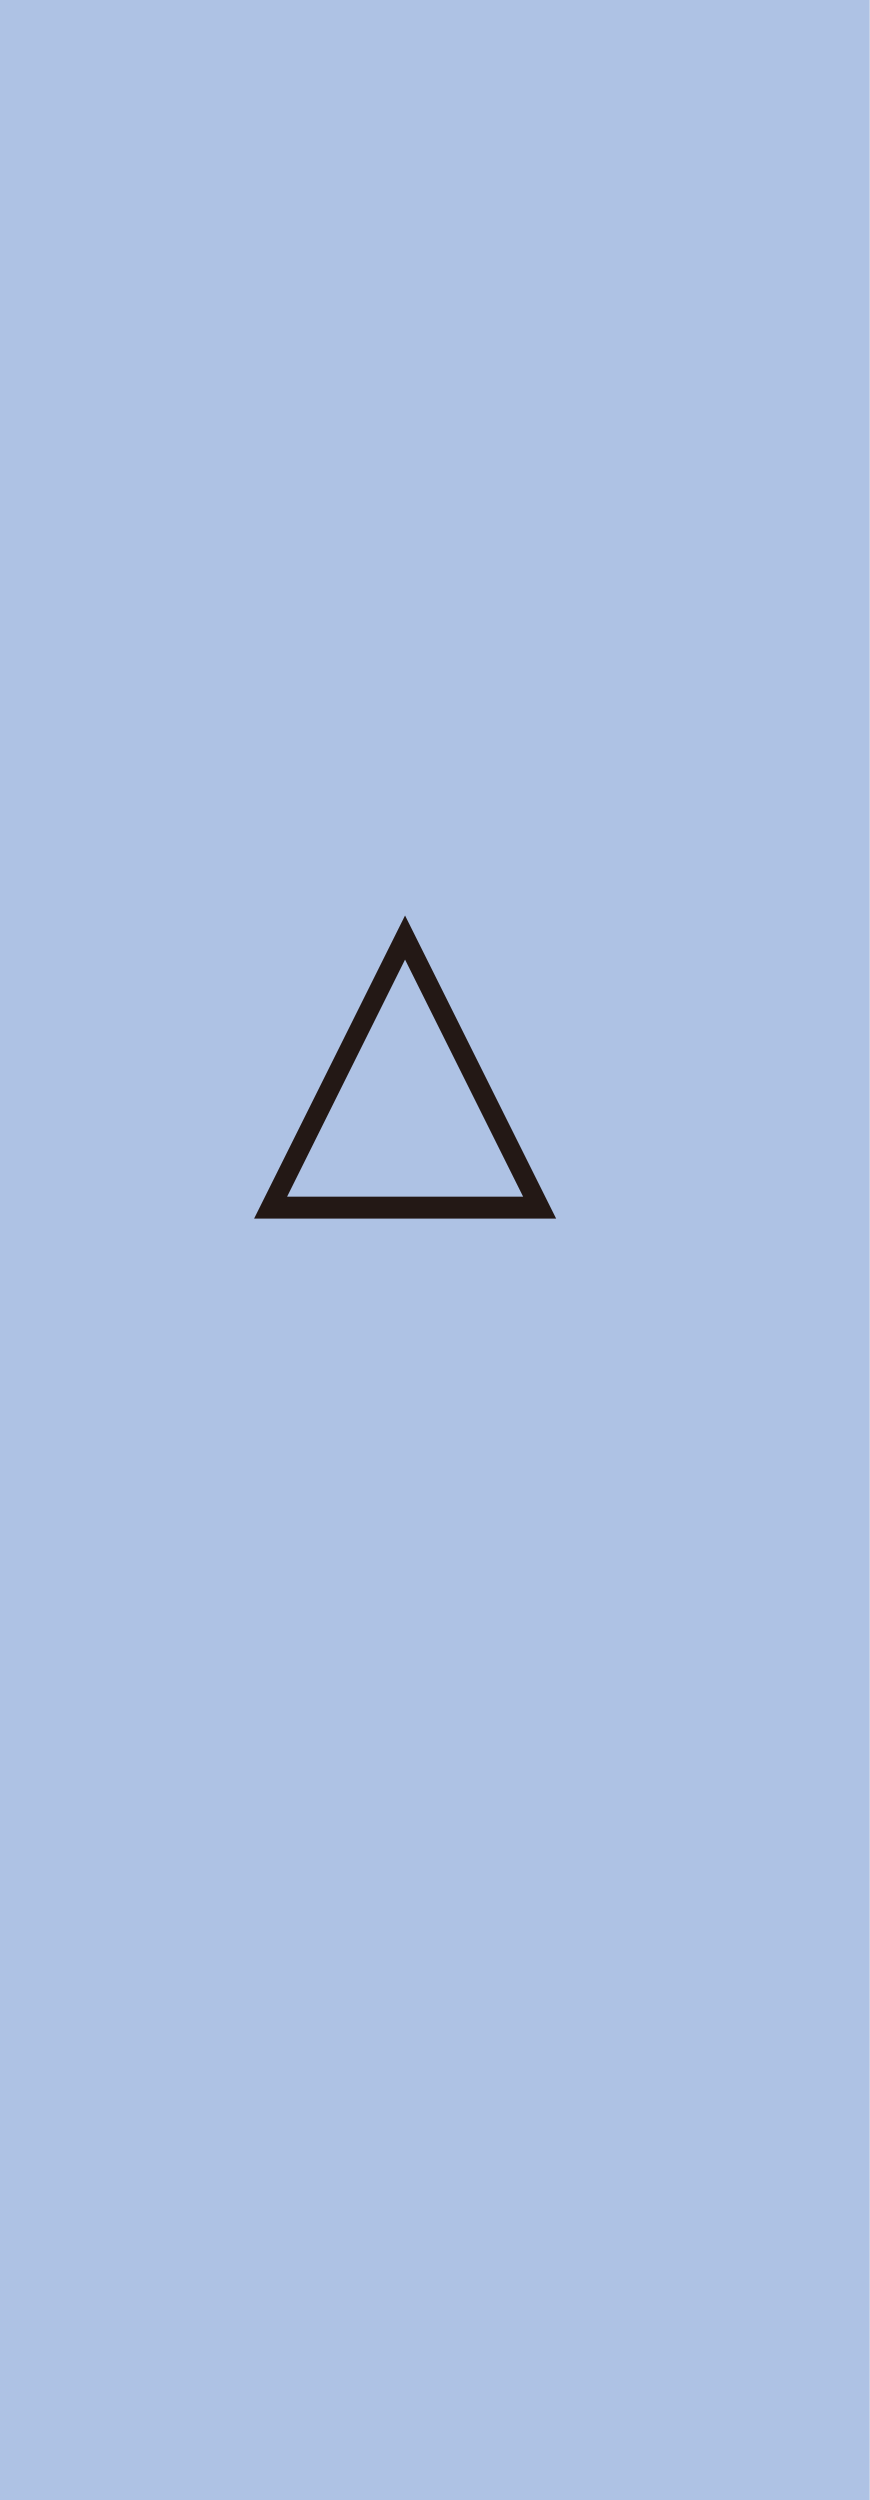
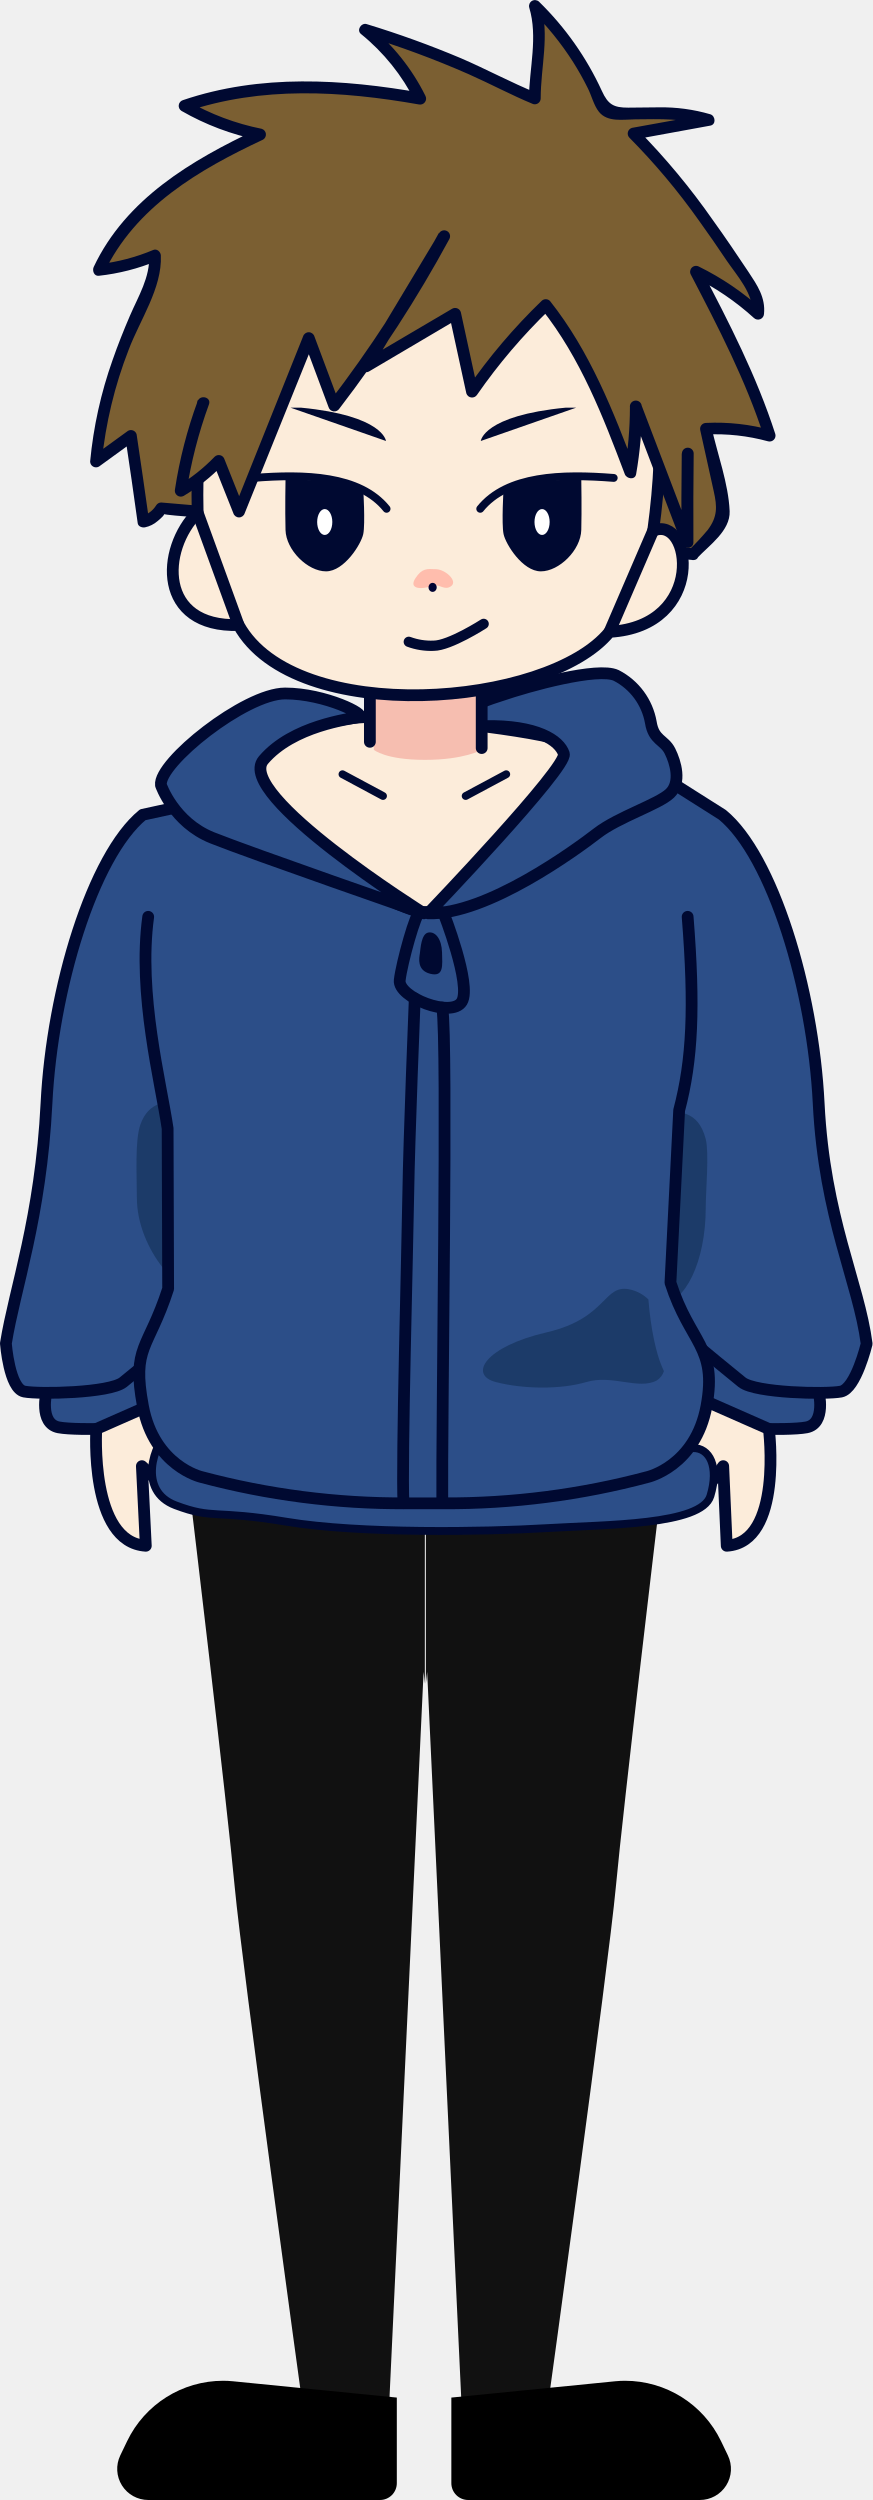
- <svg xmlns="http://www.w3.org/2000/svg" viewBox="0 0 103.23 296.77">
-   <g data-name="レイヤー 2">
-     <g data-name="レイヤー 1">
-       <path fill="#aec2e4" d="M0 0h103.23v296.77H0z" />
-       <text transform="translate(30.02 138.88)" font-size="47" fill="#231815" font-family="KozGoPr6N-Regular-83pv-RKSJ-H,Kozuka Gothic Pr6N">△</text>
+ <svg xmlns="http://www.w3.org/2000/svg" viewBox="0 0 222.26 636.82">
+   <defs>
+     <style>.cls-1{fill:#111}.cls-2,.cls-4{fill:#2c4e88}.cls-2,.cls-3,.cls-4,.cls-7,.cls-8{stroke:#000931;stroke-linecap:round;stroke-linejoin:round}.cls-2,.cls-3,.cls-8{stroke-width:3px}.cls-3{fill:#fcecda}.cls-4,.cls-7{stroke-width:2px}.cls-5{fill:#1c3b69}.cls-7,.cls-8{fill:none}.cls-9{fill:#000931}.cls-10{fill:#7b5f32}.cls-12{fill:#fff}</style>
+   </defs>
+   <g id="レイヤー_2" data-name="レイヤー 2">
+     <g id="_男_表情パターン" data-name="【男】表情パターン">
+       <g id="ノーマル">
+         <g id="体">
+           <g id="下半身">
+             <path class="cls-1" d="M48.66 382.78s9.18 76.8 11.14 98C61.65 500.69 77 612.14 77 612.14h22.15l8.75-186.29.32 3v-50.06zM168 382.78s-9.17 76.8-11.14 98c-1.85 20-17.22 131.41-17.22 131.41h-22.09l-8.74-186.29-.33 3v-50.11z" />
+             <path d="M37.78 636.82h59a4.29 4.29 0 004.3-4.3v-21.79l-41.8-4.16q-1.22-.12-2.43-.12a27.13 27.13 0 00-24.46 15.37l-1.75 3.64a7.92 7.92 0 007.14 11.36zM178.27 636.82h-59a4.29 4.29 0 01-4.3-4.3v-21.79l41.8-4.16q1.22-.12 2.43-.12a27.13 27.13 0 0124.46 15.37l1.75 3.64a7.92 7.92 0 01-7.14 11.36z" />
+           </g>
+           <g id="上半身">
+             <path class="cls-2" d="M11.85 354.47s-2 8.15 3.1 9.12 23.5 0 23.5 0L49 347.77l-13.88-2.68z" />
+             <path class="cls-3" d="M24.53 364s-1.81 28.84 12.61 29.75l-1-20.28L45 381.6l5.92-29.23z" />
+             <path class="cls-4" d="M165.36 193a48.83 48.83 0 015.24 3.52c1.55 1.35 9.36 19.11 8.15 30.55s3.07 132.16 3.07 132.16 1.72 18.59-12.7 20.54-105.62-7.23-105.62-7.23-30.3-20.69-31.76-42 4.15-89.62 4.15-89.62l14.84-40.42 24.82-7.5z" />
+             <path class="cls-2" d="M67.12 237.51l-4.17 25V326s-28.11 23.36-31.58 26.1-21.37 3.1-25.19 2.37-4.68-12.26-4.68-12.26c2.22-13.92 8.88-31.92 10.34-61.13S23.62 218 36.37 207.54l17.72-3.85 10.51 12.78M208.53 354.47s2 8.15-3.1 9.12-23.49 0-23.49 0l-10.58-15.82 13.87-2.68z" />
+             <path class="cls-3" d="M195.85 364s3.69 28.84-10.73 29.75l-.9-20.28-7.9 10.77-6.84-31.85z" />
+             <path class="cls-2" d="M153.27 237.51l4.16 25V326s28.11 23.36 31.58 26.1 21.36 3.11 25.19 2.38 6.56-12.17 6.56-12.17c-2-15.62-10.76-32-12.22-61.22S196.76 218 184 207.54l-17.7-11.21-13.52 6.43" />
+             <path class="cls-4" d="M43.36 364.26C39 367.73 35 379.78 44.7 383.43s9.67 1.1 28.29 4.2 50.75 2.56 66.08 1.64 39.61-.73 41.89-8.21-.24-12.32-4.47-12.18-59.87-4.62-59.87-4.62L50.72 363z" />
+             <path class="cls-5" d="M58.17 305c0 13.54 1.18 25.73-5.25 25.73S34.86 318.55 34.86 305c0-5.43-.53-14.45.89-18.51 2.12-6.07 6.91-6 10.77-6 6.48-.01 11.65 10.97 11.65 24.51zM179.77 307.68c0 13.54-5.22 24.52-11.65 24.52s-11.66-11-11.66-24.52 5.22-24.53 11.66-24.53c4.41 0 9.67-.62 11.65 7 .9 3.49 0 13.28 0 17.53z" />
+             <path class="cls-3" d="M55.77 194.2s24-11.65 38.45-11.55 47.59 4.12 51.24 6.92S118.65 235 107 232.31s-48.38-26.43-48.38-26.43z" />
+             <path class="cls-2" d="M175.16 233.54c1.84 23.12 1.22 36.46-2.16 49.28l-2.22 43.91c5 15.56 12 16.18 9.18 31.45S165 376.23 165 376.23a197.91 197.91 0 01-52 6.71h-9.73a198 198 0 01-52-6.71s-12-2.77-14.86-18.05 1.38-14.32 6.42-29.89l-.13-40.82c-1.73-11.8-7.64-34.25-4.95-53.93M109.07 232.65s35.66-37.24 34.56-40.64-6.81-7.31-20.2-7.06l-4.81-4.38a78.11 78.11 0 018.86-3.38c7.26-2.51 24.79-7.33 29.48-5.14a16.72 16.72 0 018.82 11.95c.73 4.63 3.41 4.39 4.87 7.31s2.92 8 0 10.79-13.14 6-18.5 10.14-28.23 20.9-43.08 20.41zM54.07 213.42c9.82 3.93 53.88 19.23 53.88 19.23s-48.3-30.28-40.83-39.06 22-10.44 24.28-10.94-8.56-6-18.78-6S40.25 194.39 41 200c0 0 3.24 9.5 13.07 13.42z" />
+             <path d="M122.7 176.7V191s-4.4 2.56-14.47 2.56-13-2.56-13-2.56v-14.3h27.47" fill="#f6beb0" />
+             <path class="cls-7" d="M87.24 197.22l10.32 5.54M128.95 197.22l-10.33 5.54" />
+             <path class="cls-8" d="M107 232.31l5.94.13s7.26 18.46 4.7 22.72-16.31-1.09-15.82-5.47S106 232 107 232.31z" />
+             <path class="cls-9" d="M109.07 237.55c1.83-.37 3.44 1.64 3.53 5.06s.46 6.3-3 5.44-2.83-4-2.65-5.19.33-4.95 2.12-5.31z" />
+             <path class="cls-8" d="M105.65 254.33S104.2 290.09 104 304s-1.74 68.71-1.23 78.9M112.66 382.86c-.18-20.24 1.42-117.68 0-126.2M94.22 176.34v12.62M122.7 190.55V176.7" />
+             <path class="cls-5" d="M169.12 349.27a4.33 4.33 0 01-1.85 2.39c-4.62 2.44-11.32-1.57-17.89.38s-16.19 1.82-23.12 0-2.8-9 13-12.66 14.34-12.69 21.54-10.84a9.77 9.77 0 014.36 2.46c.62 7.67 2 13.69 3.4 17z" />
+           </g>
+         </g>
+         <g id="顔">
+           <path class="cls-10" d="M176.48 141.15l6-6.42a5.19 5.19 0 001.6-6.09l-4.3-19.46a46.93 46.93 0 0116.28 1.8c-4.6-14.59-11.72-28.24-18.81-41.79A63.07 63.07 0 01193.11 80c.7-3-1.11-6-2.84-8.58C181.49 58.25 172.63 45 161.34 34l19.2-3.47c-7.61-2.63-15.94-1.37-24-1.68a4.26 4.26 0 01-2.06-.45 4.47 4.47 0 01-1.48-2.22 73.05 73.05 0 00-16.77-24.7c2.47 6.93-.15 16.26 0 23.62l-3.45-1.42A232.77 232.77 0 0093 7.59a50 50 0 0114.07 17.53C87.12 21.53 66.1 20.21 47 27a59.55 59.55 0 0019.27 7.27C58 38.1 49.78 42.32 42.52 47.89s-13.61 12.55-17.35 20.9a46.36 46.36 0 0014.3-3.7c.47 3.86-1.27 7.6-2.9 11.14-6 13.12-11 26.94-12.14 41.33l8.93-6.49Q35 122 36.5 132.88c1.39.07 3.91-2.16 4.57-3.39z" />
+           <path class="cls-9" d="M177.54 142.21c3.07-3.29 8.53-7 8.32-12-.29-7-3.13-14.61-4.64-21.43l-1.44 1.9a50.7 50.7 0 0115.88 1.74 1.51 1.51 0 001.84-1.84c-4.75-14.73-11.81-28.47-19-42.15l-2 2A67.25 67.25 0 01192.05 81a1.52 1.52 0 002.56-1c.43-4.25-1.74-7.38-4-10.8-2.92-4.38-5.87-8.75-8.93-13A177 177 0 00162.4 33l-.66 2.51 19.2-3.51c1.54-.28 1.31-2.49 0-2.89a44.25 44.25 0 00-13.1-1.77c-2.61 0-5.21.08-7.82.08-3.67 0-5.12-.75-6.72-4.28a76.12 76.12 0 00-16-22.71 1.51 1.51 0 00-2.5 1.46c2.28 7.56 0 15.51-.06 23.22l1.9-1.45c-6.5-2.66-12.68-6-19.16-8.8A246.69 246.69 0 0093.4 6.14c-1.4-.42-2.64 1.54-1.46 2.51a52 52 0 0113.83 17.22l1.7-2.2c-20.23-3.57-41.14-4.86-60.88 1.84a1.52 1.52 0 00-.36 2.74 65.53 65.53 0 0019.64 7.42l-.36-2.74C48.79 40.8 32.05 50.67 23.87 68c-.42.9.06 2.4 1.3 2.25a53.79 53.79 0 0014.7-3.75L38 65.09c.24 5.55-2.77 10.39-4.9 15.33-1.6 3.72-3.1 7.48-4.43 11.31a107.35 107.35 0 00-5.71 25.83 1.5 1.5 0 002.25 1.29l8.93-6.48-2.2-.9q1.64 10.91 3.14 21.81c.12.85 1.14 1.18 1.85 1.05a7.1 7.1 0 003.22-1.6c.47-.37 2.73-2.28 1-1.74a5.08 5.08 0 011.54.13c2.71.33 5.45.47 8.17.71l31.7 2.73 75.71 6.52 18.25 1.57c1.92.16 1.91-2.84 0-3L57.93 129.44 41.07 128a1.5 1.5 0 00-1.3.74 6.12 6.12 0 01-3.67 2.71l1.85 1q-1.52-10.9-3.15-21.8a1.5 1.5 0 00-2.2-.9l-8.93 6.48 2.26 1.3a108 108 0 016.84-28.43c2.83-7.53 8.57-15.73 8.2-24 0-.86-.95-1.84-1.9-1.44a50.65 50.65 0 01-13.9 3.64l1.3 2.26c8-16.93 24.27-26.36 40.55-34a1.52 1.52 0 00-.36-2.75 62.54 62.54 0 01-18.91-7.11l-.36 2.74c19.23-6.53 39.57-5.31 59.28-1.84a1.52 1.52 0 001.69-2.2A53.91 53.91 0 0094.07 6.53L92.61 9a238.81 238.81 0 0126.78 9.9c5.53 2.45 10.85 5.32 16.44 7.62a1.51 1.51 0 001.9-1.45c0-8 2.33-16.15 0-24l-2.51 1.46A74.46 74.46 0 01146 15.82a72.61 72.61 0 013.68 6.55c1 1.91 1.55 4.45 2.89 6.12 2.17 2.71 6.13 1.94 9.23 1.91 6.24-.07 12.33-.28 18.38 1.59V29.1l-19.2 3.47a1.51 1.51 0 00-.66 2.5 167.6 167.6 0 0117.73 21.13c2.4 3.32 4.72 6.7 7 10.1 2.66 3.92 7.06 8.65 6.55 13.65l2.56-1.06a69.88 69.88 0 00-16.17-11A1.51 1.51 0 00176 70c7 13.44 14 26.94 18.66 41.43l1.84-1.85a53 53 0 00-16.67-1.85 1.52 1.52 0 00-1.45 1.9l3.44 15.56c.86 3.85 1 6.43-1.55 9.81a66.51 66.51 0 01-4.8 5.14c-1.37 1.35.74 3.48 2.07 2.07z" />
+           <path class="cls-3" d="M109.34 49.33s-61-15.33-59 81.18c-9.45 9.46-10.1 29.35 10.44 28.7 14.34 26.08 78.85 21 94.5 1.74 24.76-1.42 20.91-30 11.1-25.75 13.53-98.72-57.04-85.87-57.04-85.87z" />
+           <path stroke-miterlimit="10" fill="none" stroke-width="3" stroke="#000931" d="M60.76 159.21l-10.44-28.7" />
+           <path class="cls-10" d="M46.36 125a40.71 40.71 0 009.72-7.7l5.18 13 17.81-44.18 6.43 17.21c14.73-13.92 30.93-59 39.05-74.14 0 0-132.1 52.07-72.42 73.42z" />
+           <path class="cls-10" d="M124.55 29.19c41.34 9.52 51 86.33 51 86.33q-.15 11.28-.07 22.56l-13.08-34.33a88.56 88.56 0 01-1.46 16.65c-5.64-15-11.45-30.26-21.54-42.69a138 138 0 00-18.82 22.09q-2.16-9.93-4.31-19.86L93.59 93.33" />
+           <path class="cls-9" d="M173.66 115.52q-.14 11.28-.07 22.56l2.95-.4-13.08-34.33a1.51 1.51 0 00-3 .4 97.33 97.33 0 01-1.4 16.25H162c-5.75-15.25-11.7-30.46-21.92-43.35a1.51 1.51 0 00-2.12 0 147.8 147.8 0 00-19 22.39l2.74.36q-2.16-9.93-4.31-19.86a1.52 1.52 0 00-2.21-.9L92.48 92l2 2.06 19.88-33.16-2.59-1.52a323.24 323.24 0 01-28 43.16l2.75.36-6.43-17.2a1.51 1.51 0 00-2.89 0L59.47 130h2.89l-5.18-13a1.51 1.51 0 00-2.5-.66 45 45 0 01-9.42 7.47l2.2 1.69a116.57 116.57 0 015.77-22.5c.67-1.81-2.23-2.6-2.89-.79a115.65 115.65 0 00-5.77 22.43 1.52 1.52 0 002.2 1.69 48.13 48.13 0 0010-7.94l-2.51-.66 5.18 13a1.51 1.51 0 002.89 0l17.84-44.21h-2.89l6.42 17.21a1.52 1.52 0 002.74.36 324.52 324.52 0 0028-43.16 1.5 1.5 0 00-2.59-1.52L91.94 92.57A1.51 1.51 0 0094 94.62l22.68-13.39-2.21-.89 4.32 19.86a1.52 1.52 0 002.74.35 144.91 144.91 0 0118.55-21.78H138c9.87 12.45 15.6 27.3 21.15 42 .46 1.23 2.61 1.6 2.89 0a101.56 101.56 0 001.51-17l-2.95.4 13.09 34.33c.57 1.5 2.95 1.4 2.94-.4q-.06-11.28.07-22.56a1.5 1.5 0 00-3 0z" />
+           <path class="cls-9" d="M128.27 124.46s-.54 9 0 11.58 4.85 9.5 9.5 9.5 10.16-5.39 10.3-10.54 0-12.89 0-12.89-16.36.13-19.8 2.35z" />
+           <ellipse class="cls-12" cx="138.08" cy="132.97" rx="1.93" ry="3.3" />
+           <path class="cls-9" d="M146.78 103.84l-24.31 8.49s.6-6.47 21.66-8.49" />
+           <path class="cls-7" d="M122.33 129.61c6.87-8.54 20.84-8.91 34-7.87" />
+           <path class="cls-9" d="M92.53 124.46s.54 9 0 11.58-4.85 9.5-9.49 9.5-10.17-5.39-10.31-10.54 0-12.89 0-12.89 16.37.13 19.8 2.35z" />
+           <ellipse class="cls-12" cx="82.72" cy="132.97" rx="1.93" ry="3.3" />
+           <path class="cls-9" d="M74 103.84l24.32 8.49s-.61-6.47-21.67-8.49" />
+           <path class="cls-7" d="M98.47 129.61c-6.87-8.54-20.84-8.91-33.95-7.87" />
+           <g id="グループ_370" data-name="グループ 370">
+             <path id="パス_1151" data-name="パス 1151" d="M110.52 149.17c-3.76 1.23-6.38.68-4.7-1.88s2.87-2.41 5.29-2.3 5.51 3 3.84 4.29-3.04-.57-4.43-.11z" fill="#ffbdad" />
+           </g>
+           <g id="グループ_371" data-name="グループ 371">
+             <ellipse id="楕円形_27" data-name="楕円形 27" cx="110.2" cy="149.62" rx="1.04" ry="1.15" fill="#000333" />
+           </g>
+           <path d="M123.2 158.92s-8.64 5.57-12.76 5.57a16.39 16.39 0 01-6.31-1" stroke-width="2.62" fill="none" stroke-linecap="round" stroke-linejoin="round" stroke="#000931" />
+           <path class="cls-3" d="M155.26 160.95l11.1-25.75" />
+         </g>
+       </g>
    </g>
  </g>
</svg>
